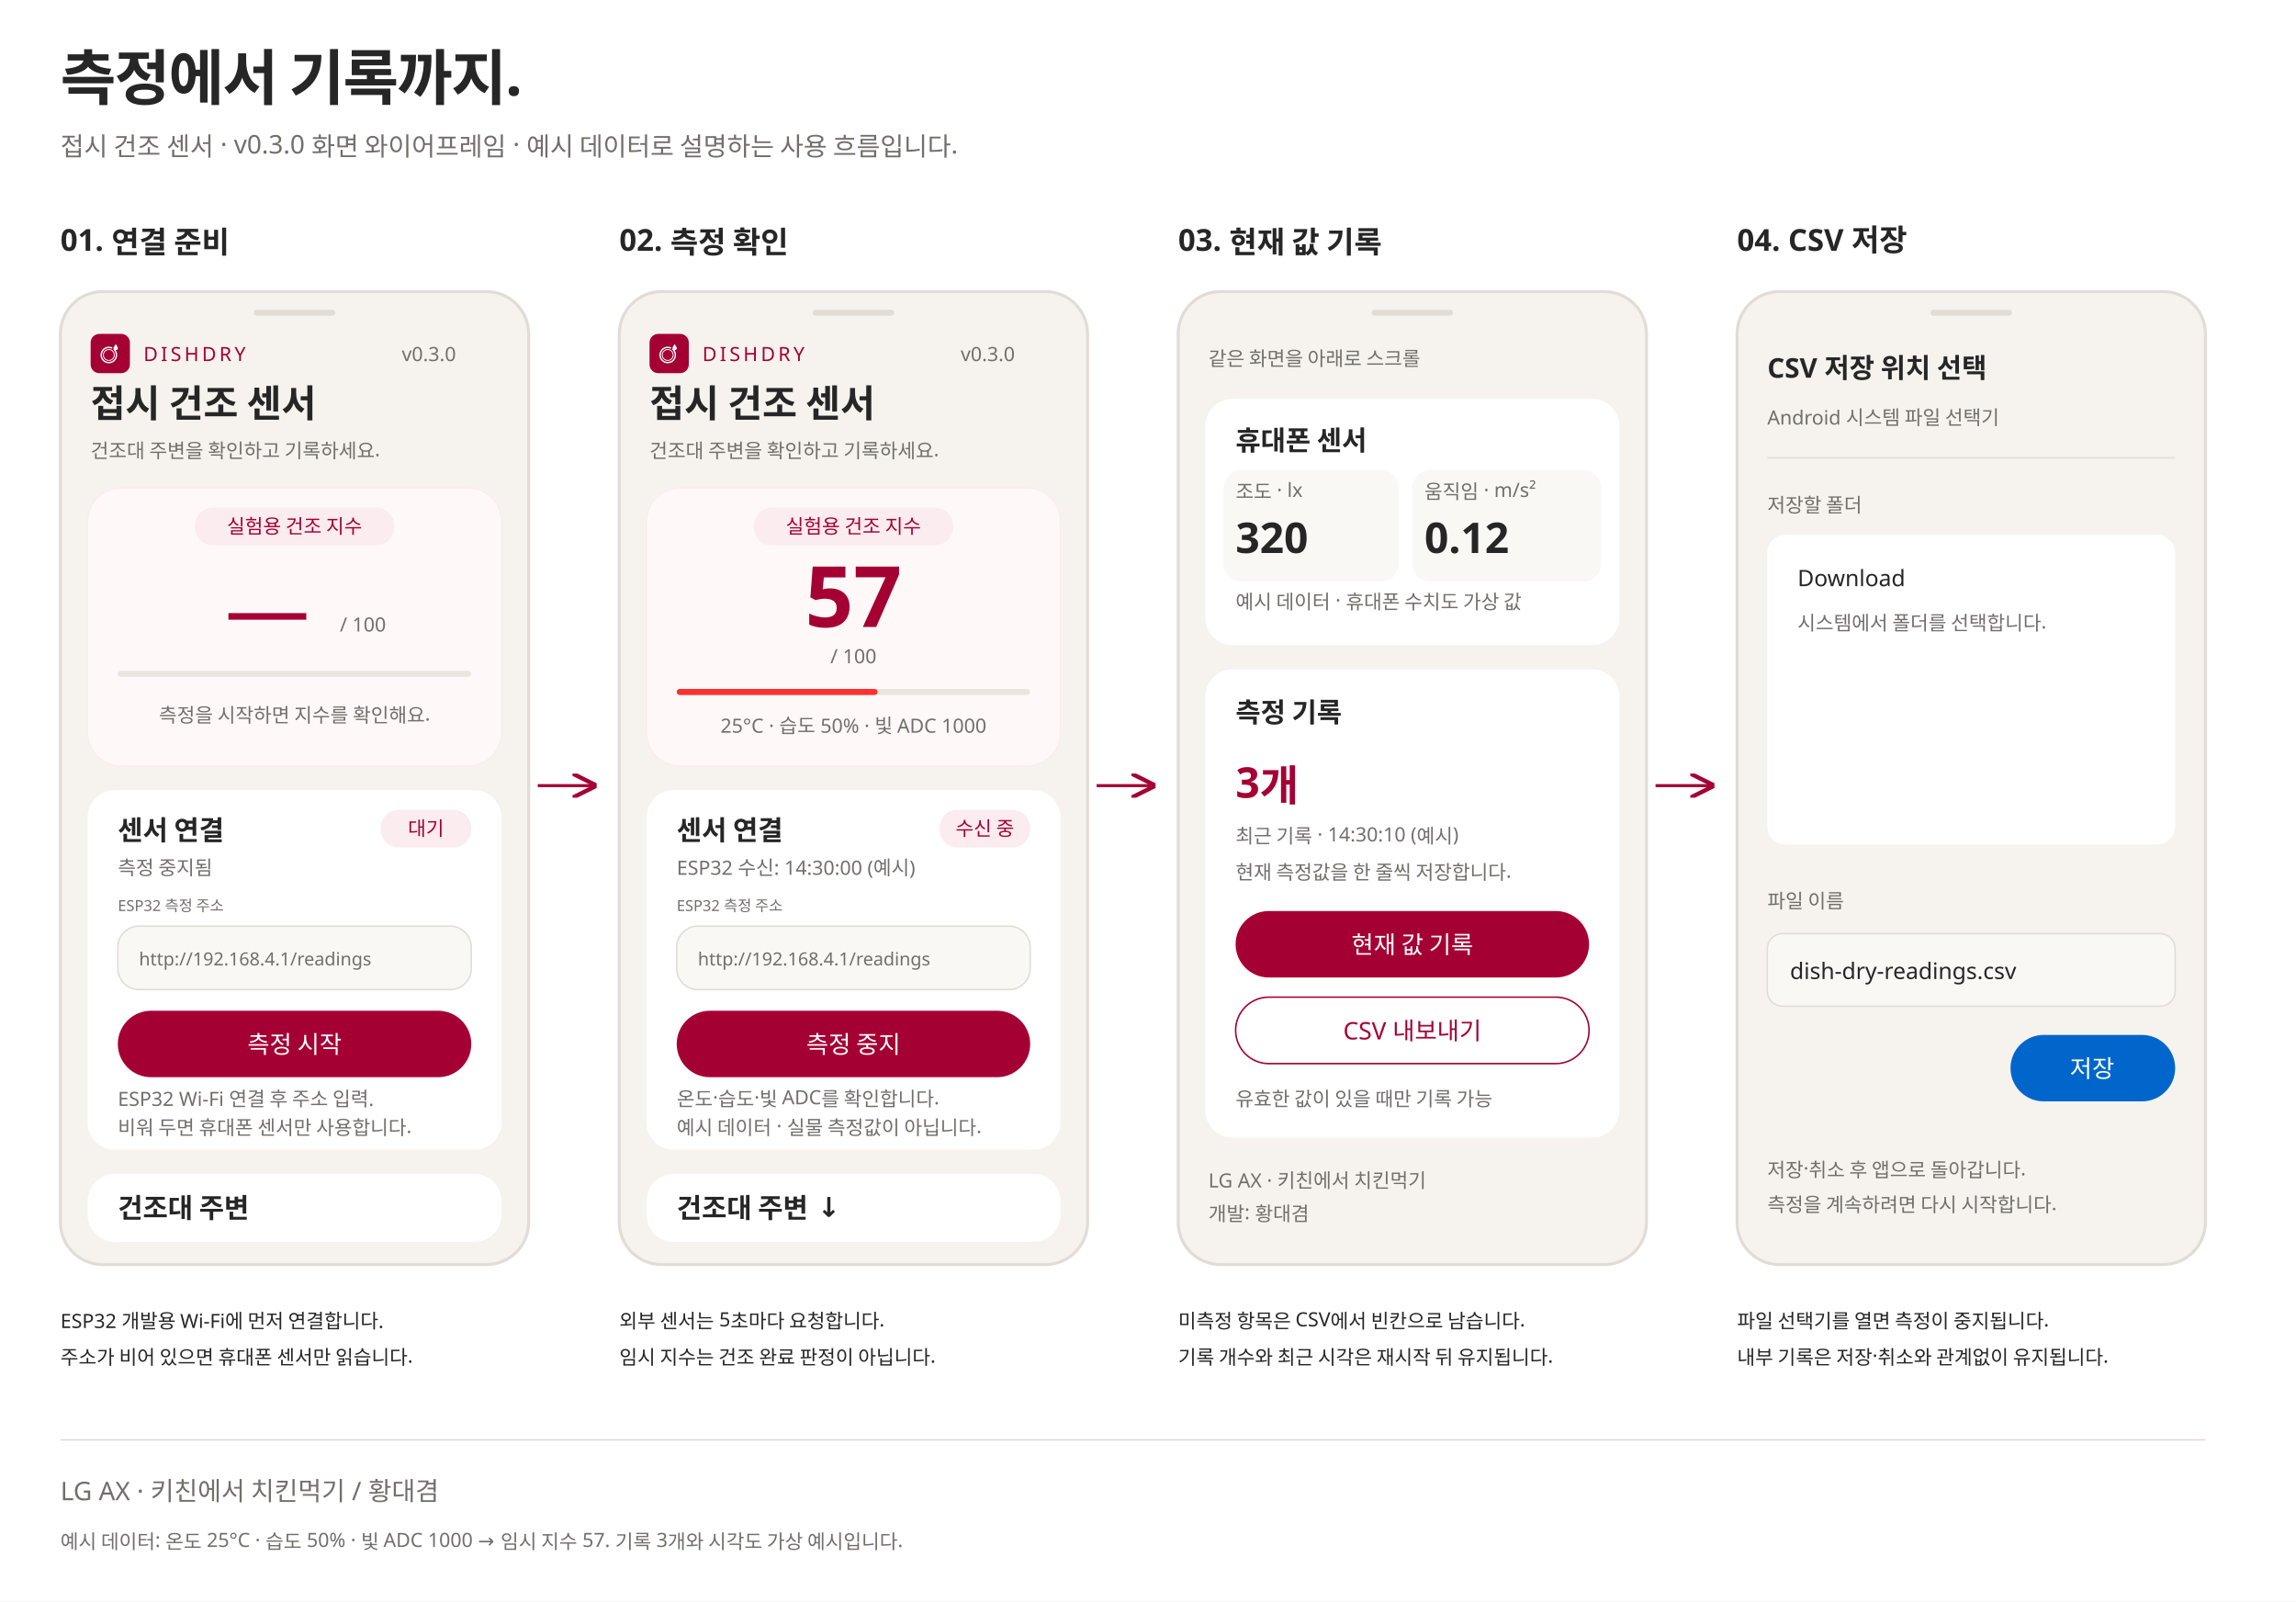
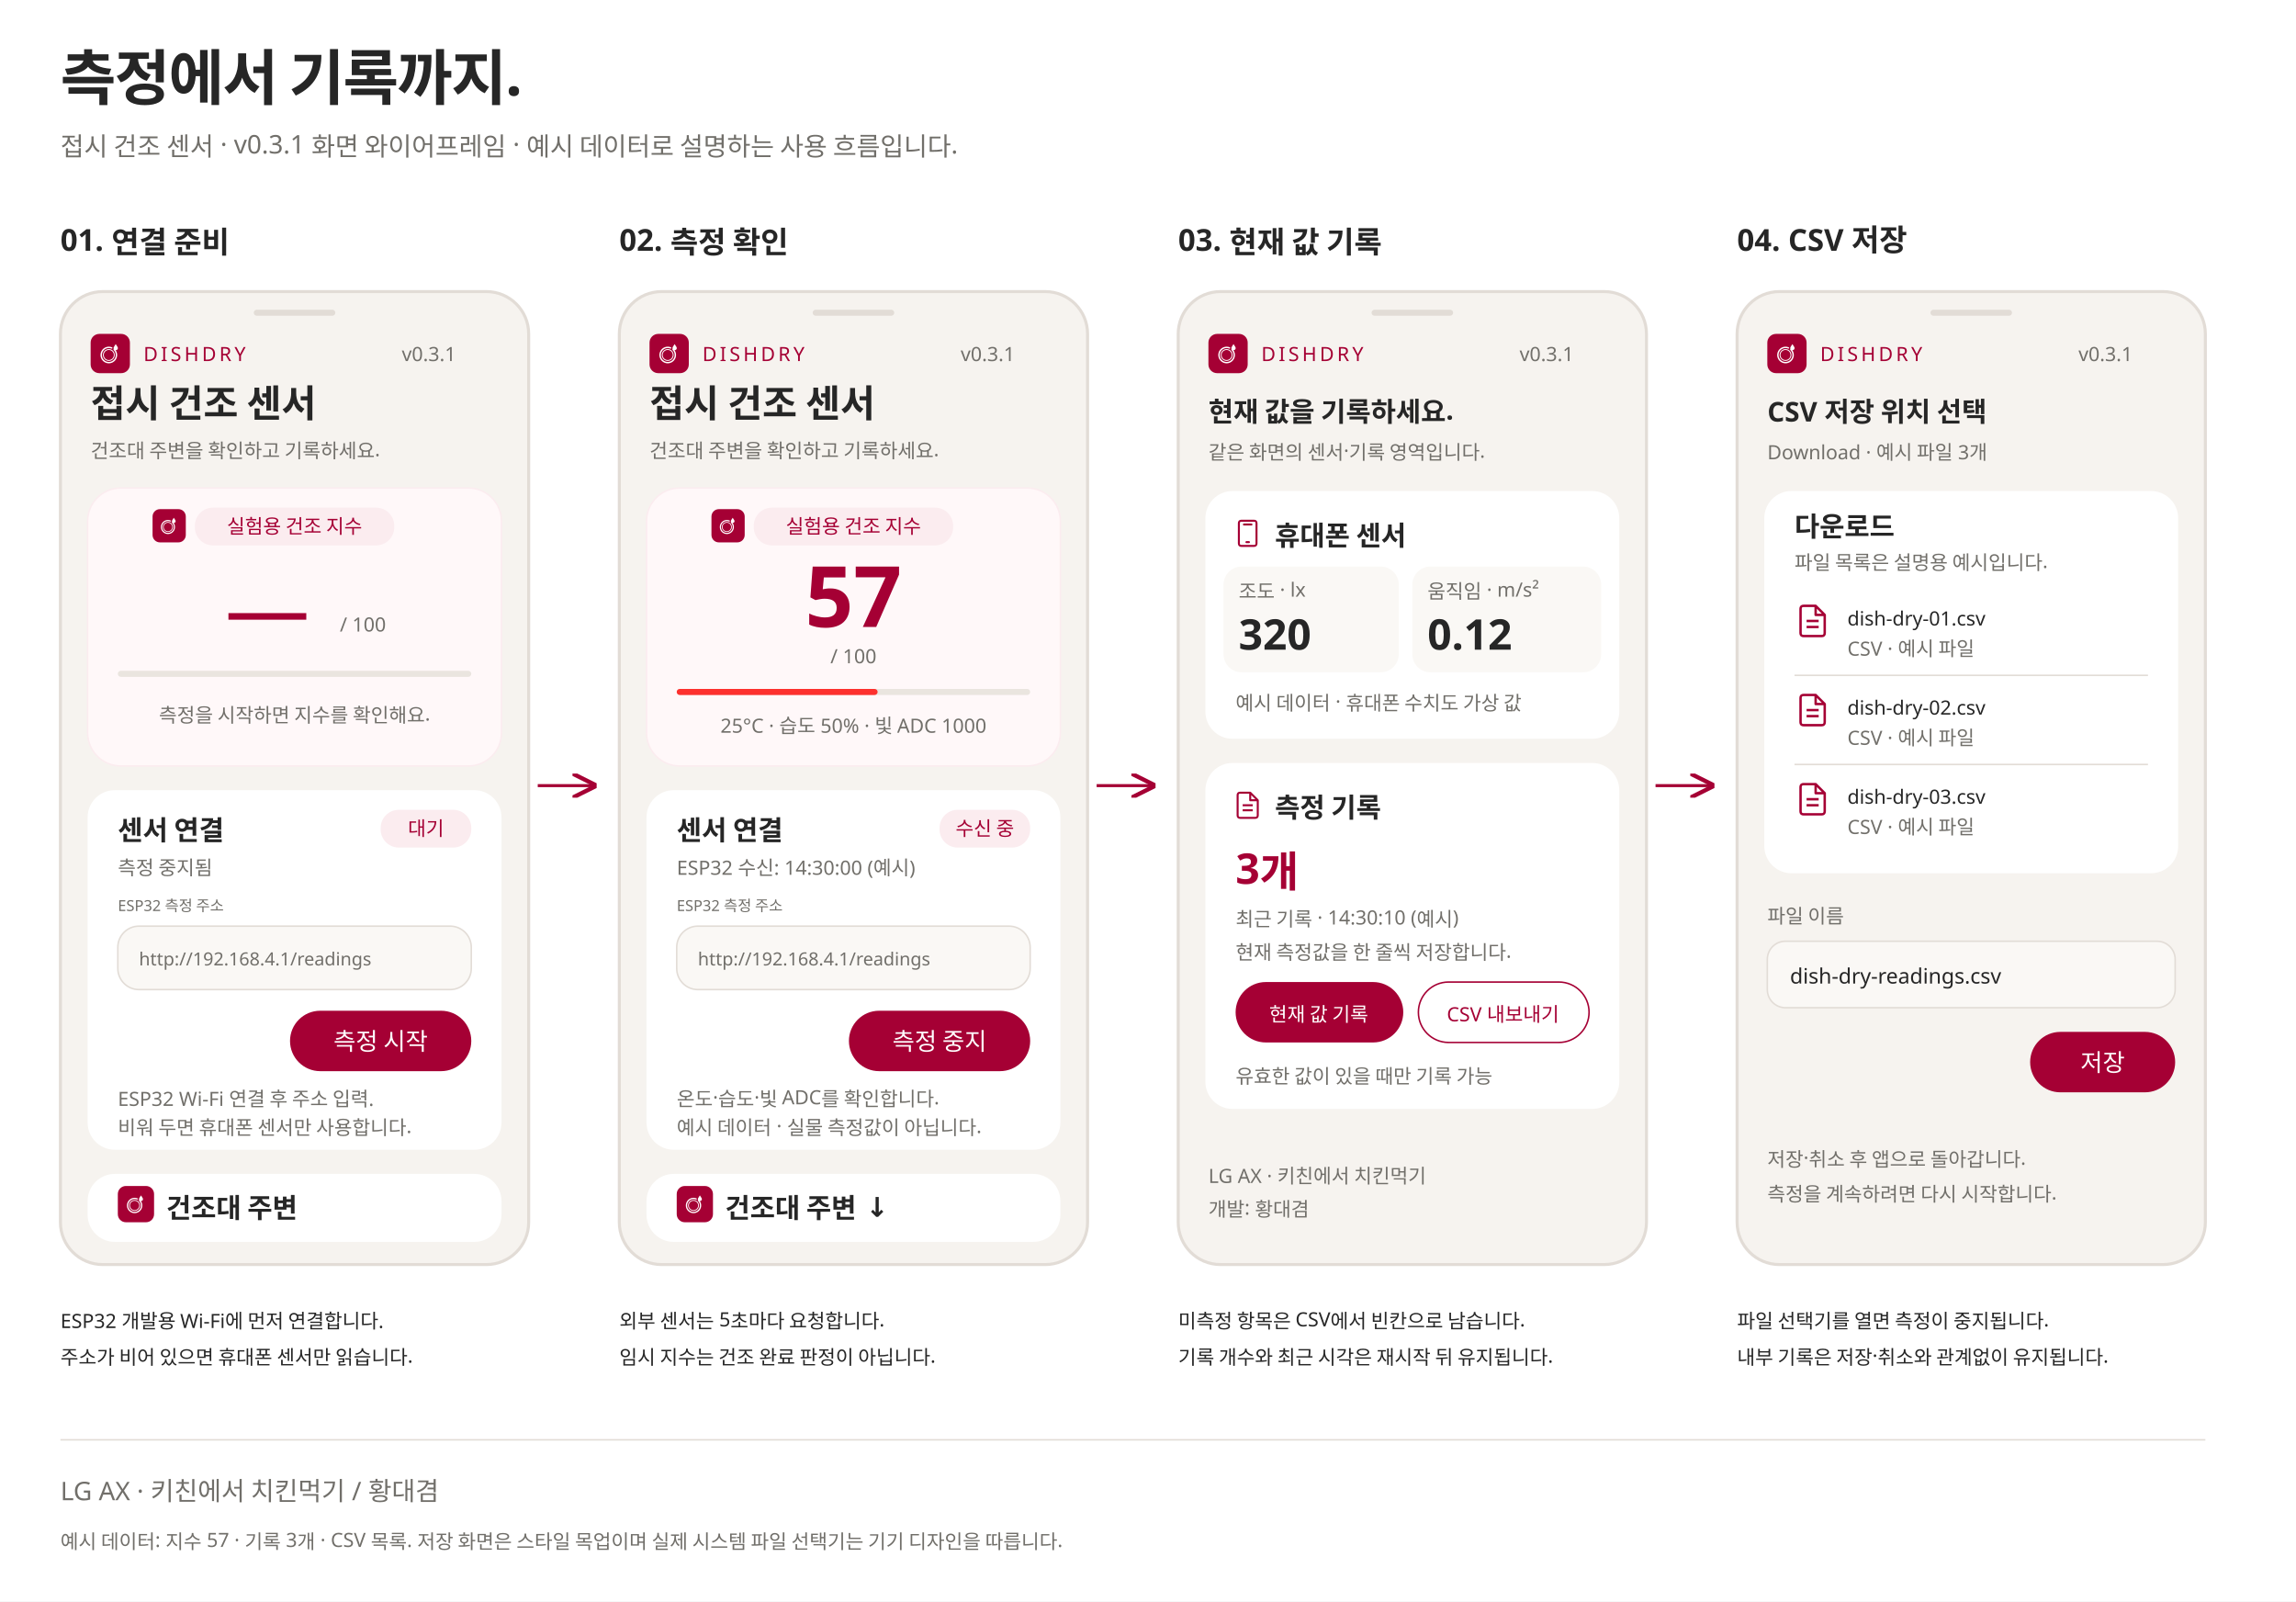
<svg xmlns="http://www.w3.org/2000/svg" width="1520" height="1060" viewBox="0 0 1520 1060">
  <style>
    text{font-family:'Malgun Gothic','Noto Sans KR',sans-serif;fill:#262626}
    .title{font-size:40px;font-weight:700;letter-spacing:-1px}.subtitle{font-size:17px;fill:#716f6a}
    .step{font-size:20px;font-weight:700}.label{font-size:13px;fill:#716f6a}.body{font-size:15px}
    .section{font-size:18px;font-weight:700}.value{font-size:28px;font-weight:700}.action{font-size:16px;fill:#fff}
    .card{fill:#fff}.phone{fill:#f6f3ef;stroke:#e2dcd6;stroke-width:2}.primary{fill:#a50034}
    .secondary{fill:#fff;stroke:#a50034}.field{fill:#faf8f5;stroke:#e2dcd6}.muted{fill:#716f6a}
  </style>
  <defs>
    <symbol id="app-mark" viewBox="0 0 108 108">
      <rect width="108" height="108" rx="24" fill="#a50034" />
      <path d="M64.8,43.1 A21,21 0,1 1,58,38.6" fill="none" stroke="#fff" stroke-width="3.8" stroke-linecap="round" />
      <path d="M50,43 A15,15 0,1 1,50,73 A15,15 0,1 1,50,43" fill="none" stroke="#fff" stroke-width="2.4" />
      <path d="M69,28 C67,32 63,36 63,39 C63,42.3 65.7,45 69,45 C72.3,45 75,42.3 75,39 C75,36 71,32 69,28 Z" fill="#fff" />
    </symbol>
+     <symbol id="file-mark" viewBox="0 0 24 24">
+       <path d="M6,2 L14,2 L20,8 L20,20 Q20,22 18,22 L6,22 Q4,22 4,20 L4,4 Q4,2 6,2 Z M14,2 L14,8 L20,8 M8,12 L16,12 M8,16 L16,16" fill="none" stroke="#a50034" stroke-width="1.6" stroke-linejoin="round" />
+     </symbol>
+     <symbol id="phone-mark" viewBox="0 0 24 24">
+       <path d="M7,2 L17,2 Q19,2 19,4 L19,20 Q19,22 17,22 L7,22 Q5,22 5,20 L5,4 Q5,2 7,2 Z M9,5 L15,5 M11,19 L13,19" fill="none" stroke="#a50034" stroke-width="1.6" stroke-linecap="round" />
+     </symbol>
    <marker id="arrow" markerWidth="8" markerHeight="8" refX="7" refY="4" orient="auto">
      <path d="M0 0L8 4L0 8" fill="none" stroke="#a50034" stroke-width="1.4" />
    </marker>
  </defs>
  <rect width="1520" height="1060" fill="#fff" />
  <text x="40" y="66" class="title">측정에서 기록까지.</text>
-   <text x="40" y="103" class="subtitle">접시 건조 센서 · v0.3.0 화면 와이어프레임 · 예시 데이터로 설명하는 사용 흐름입니다.</text>
+   <text x="40" y="103" class="subtitle">접시 건조 센서 · v0.3.1 화면 와이어프레임 · 예시 데이터로 설명하는 사용 흐름입니다.</text>
  <text x="40" y="166" class="step">01. 연결 준비</text>
  <text x="410" y="166" class="step">02. 측정 확인</text>
  <text x="780" y="166" class="step">03. 현재 값 기록</text>
  <text x="1150" y="166" class="step">04. CSV 저장</text>
  <g fill="none" stroke="#a50034" stroke-width="2" marker-end="url(#arrow)">
    <path d="M356 520H393" />
    <path d="M726 520H763" />
    <path d="M1096 520H1133" />
  </g>
  <g transform="translate(40 193)">
    <rect width="310" height="644" rx="28" class="phone" />
    <rect x="128" y="12" width="54" height="4" rx="2" fill="#e2dcd6" />
    <use href="#app-mark" x="20" y="28" width="26" height="26" />
    <text x="55" y="46" class="label" style="letter-spacing:2px;fill:#a50034">DISHDRY</text>
-     <text x="226" y="46" class="label">v0.3.0</text>
+     <text x="226" y="46" class="label">v0.3.1</text>
    <text x="20" y="83" style="font-size:25px;font-weight:700">접시 건조 센서</text>
    <text x="20" y="110" class="label">건조대 주변을 확인하고 기록하세요.</text>
    <rect x="18" y="130" width="274" height="184" rx="22" fill="#fff8f9" stroke="#fbecef" />
+     <use href="#app-mark" x="61" y="144" width="22" height="22" />
    <rect x="89" y="143" width="132" height="25" rx="12" fill="#fbecef" />
    <text x="155" y="160" text-anchor="middle" class="label" style="fill:#a50034">실험용 건조 지수</text>
    <text x="137" y="230" text-anchor="middle" style="font-size:56px;fill:#a50034">—</text>
    <text x="185" y="225" class="label">/ 100</text>
    <rect x="38" y="251" width="234" height="4" rx="2" fill="#eae5df" />
    <text x="155" y="285" text-anchor="middle" class="label">측정을 시작하면 지수를 확인해요.</text>
    <rect x="18" y="330" width="274" height="238" rx="18" class="card" />
    <text x="38" y="363" class="section">센서 연결</text>
    <rect x="212" y="343" width="60" height="25" rx="12" fill="#fbecef" />
    <text x="242" y="360" text-anchor="middle" class="label" style="fill:#a50034">대기</text>
    <text x="38" y="386" class="label">측정 중지됨</text>
    <rect x="38" y="420" width="234" height="42" rx="14" class="field" />
    <text x="38" y="410" style="font-size:10px;fill:#716f6a">ESP32 측정 주소</text>
    <text x="52" y="446" style="font-size:12px;fill:#716f6a">http://192.168.4.1/readings</text>
-     <rect x="38" y="476" width="234" height="44" rx="22" class="primary" />
-     <text x="155" y="504" text-anchor="middle" class="action">측정 시작</text>
+     <rect x="152" y="476" width="120" height="40" rx="20" class="primary" />
+     <text x="212" y="502" text-anchor="middle" class="action">측정 시작</text>
    <text x="38" y="539" class="label">ESP32 Wi-Fi 연결 후 주소 입력.</text>
    <text x="38" y="558" class="label">비워 두면 휴대폰 센서만 사용합니다.</text>
    <rect x="18" y="584" width="274" height="45" rx="18" class="card" />
-     <text x="38" y="613" class="section">건조대 주변</text>
+     <use href="#app-mark" x="38" y="592" width="24" height="24" />
+     <text x="70" y="613" class="section">건조대 주변</text>
  </g>
  <g transform="translate(410 193)">
    <rect width="310" height="644" rx="28" class="phone" />
    <rect x="128" y="12" width="54" height="4" rx="2" fill="#e2dcd6" />
    <use href="#app-mark" x="20" y="28" width="26" height="26" />
    <text x="55" y="46" class="label" style="letter-spacing:2px;fill:#a50034">DISHDRY</text>
-     <text x="226" y="46" class="label">v0.3.0</text>
+     <text x="226" y="46" class="label">v0.3.1</text>
    <text x="20" y="83" style="font-size:25px;font-weight:700">접시 건조 센서</text>
    <text x="20" y="110" class="label">건조대 주변을 확인하고 기록하세요.</text>
    <rect x="18" y="130" width="274" height="184" rx="22" fill="#fff8f9" stroke="#fbecef" />
+     <use href="#app-mark" x="61" y="144" width="22" height="22" />
    <rect x="89" y="143" width="132" height="25" rx="12" fill="#fbecef" />
    <text x="155" y="160" text-anchor="middle" class="label" style="fill:#a50034">실험용 건조 지수</text>
    <text x="155" y="222" text-anchor="middle" style="font-size:56px;font-weight:700;fill:#a50034">57</text>
    <text x="155" y="246" text-anchor="middle" class="label">/ 100</text>
    <rect x="38" y="263" width="234" height="4" rx="2" fill="#eae5df" />
    <rect x="38" y="263" width="133" height="4" rx="2" fill="#fd312e" />
    <text x="155" y="292" text-anchor="middle" class="label">25°C · 습도 50% · 빛 ADC 1000</text>
    <rect x="18" y="330" width="274" height="238" rx="18" class="card" />
    <text x="38" y="363" class="section">센서 연결</text>
    <rect x="212" y="343" width="60" height="25" rx="12" fill="#fbecef" />
    <text x="242" y="360" text-anchor="middle" class="label" style="fill:#a50034">수신 중</text>
    <text x="38" y="386" class="label">ESP32 수신: 14:30:00 (예시)</text>
    <rect x="38" y="420" width="234" height="42" rx="14" class="field" />
    <text x="38" y="410" style="font-size:10px;fill:#716f6a">ESP32 측정 주소</text>
    <text x="52" y="446" style="font-size:12px;fill:#716f6a">http://192.168.4.1/readings</text>
-     <rect x="38" y="476" width="234" height="44" rx="22" class="primary" />
-     <text x="155" y="504" text-anchor="middle" class="action">측정 중지</text>
+     <rect x="152" y="476" width="120" height="40" rx="20" class="primary" />
+     <text x="212" y="502" text-anchor="middle" class="action">측정 중지</text>
    <text x="38" y="539" class="label">온도·습도·빛 ADC를 확인합니다.</text>
    <text x="38" y="558" class="label">예시 데이터 · 실물 측정값이 아닙니다.</text>
    <rect x="18" y="584" width="274" height="45" rx="18" class="card" />
-     <text x="38" y="613" class="section">건조대 주변 ↓</text>
+     <use href="#app-mark" x="38" y="592" width="24" height="24" />
+     <text x="70" y="613" class="section">건조대 주변 ↓</text>
  </g>
  <g transform="translate(780 193)">
    <rect width="310" height="644" rx="28" class="phone" />
    <rect x="128" y="12" width="54" height="4" rx="2" fill="#e2dcd6" />
-     <text x="20" y="49" class="label">같은 화면을 아래로 스크롤</text>
-     <rect x="18" y="71" width="274" height="163" rx="18" class="card" />
-     <rect x="30" y="118" width="116" height="74" rx="12" fill="#faf8f5" />
-     <rect x="155" y="118" width="125" height="74" rx="12" fill="#faf8f5" />
-     <text x="38" y="105" class="section">휴대폰 센서</text>
-     <text x="38" y="137" class="label">조도 · lx</text>
-     <text x="163" y="137" class="label">움직임 · m/s²</text>
-     <text x="38" y="173" class="value">320</text>
-     <text x="163" y="173" class="value">0.12</text>
-     <text x="38" y="210" class="label">예시 데이터 · 휴대폰 수치도 가상 값</text>
-     <rect x="18" y="250" width="274" height="310" rx="18" class="card" />
-     <text x="38" y="285" class="section">측정 기록</text>
-     <text x="38" y="335" class="value" style="fill:#a50034">3개</text>
-     <text x="38" y="365" class="label">최근 기록 · 14:30:10 (예시)</text>
-     <text x="38" y="389" class="label">현재 측정값을 한 줄씩 저장합니다.</text>
-     <rect x="38" y="410" width="234" height="44" rx="22" class="primary" />
-     <text x="155" y="438" text-anchor="middle" class="action">현재 값 기록</text>
-     <rect x="38" y="467" width="234" height="44" rx="22" class="secondary" />
-     <text x="155" y="495" text-anchor="middle" style="font-size:16px;fill:#a50034">CSV 내보내기</text>
-     <text x="38" y="539" class="label">유효한 값이 있을 때만 기록 가능</text>
-     <text x="20" y="593" class="label">LG AX · 키친에서 치킨먹기</text>
-     <text x="20" y="615" class="label">개발: 황대겸</text>
+     <use href="#app-mark" x="20" y="28" width="26" height="26" />
+     <text x="55" y="46" class="label" style="letter-spacing:2px;fill:#a50034">DISHDRY</text>
+     <text x="226" y="46" class="label">v0.3.1</text>
+     <text x="20" y="86" class="section">현재 값을 기록하세요.</text>
+     <text x="20" y="111" class="label">같은 화면의 센서·기록 영역입니다.</text>
+     <rect x="18" y="132" width="274" height="164" rx="18" class="card" />
+     <use href="#phone-mark" x="36" y="150" width="20" height="20" />
+     <text x="64" y="168" class="section">휴대폰 센서</text>
+     <rect x="30" y="182" width="116" height="70" rx="12" fill="#faf8f5" />
+     <rect x="155" y="182" width="125" height="70" rx="12" fill="#faf8f5" />
+     <text x="40" y="203" class="label">조도 · lx</text>
+     <text x="165" y="203" class="label">움직임 · m/s²</text>
+     <text x="40" y="237" class="value">320</text>
+     <text x="165" y="237" class="value">0.12</text>
+     <text x="38" y="277" class="label">예시 데이터 · 휴대폰 수치도 가상 값</text>
+     <rect x="18" y="312" width="274" height="229" rx="18" class="card" />
+     <use href="#file-mark" x="36" y="330" width="20" height="20" />
+     <text x="64" y="348" class="section">측정 기록</text>
+     <text x="38" y="392" class="value" style="fill:#a50034">3개</text>
+     <text x="38" y="420" class="label">최근 기록 · 14:30:10 (예시)</text>
+     <text x="38" y="442" class="label">현재 측정값을 한 줄씩 저장합니다.</text>
+     <rect x="38" y="457" width="111" height="40" rx="20" class="primary" />
+     <text x="93" y="483" text-anchor="middle" class="action" style="font-size:13px">현재 값 기록</text>
+     <rect x="159" y="457" width="113" height="40" rx="20" class="secondary" />
+     <text x="215" y="483" text-anchor="middle" style="font-size:13px;fill:#a50034">CSV 내보내기</text>
+     <text x="38" y="524" class="label">유효한 값이 있을 때만 기록 가능</text>
+     <text x="20" y="590" class="label">LG AX · 키친에서 치킨먹기</text>
+     <text x="20" y="612" class="label">개발: 황대겸</text>
  </g>
  <g transform="translate(1150 193)">
    <rect width="310" height="644" rx="28" class="phone" />
    <rect x="128" y="12" width="54" height="4" rx="2" fill="#e2dcd6" />
-     <text x="20" y="57" class="section">CSV 저장 위치 선택</text>
-     <text x="20" y="88" class="label">Android 시스템 파일 선택기</text>
-     <line x1="20" y1="110" x2="290" y2="110" stroke="#e2dcd6" />
-     <text x="20" y="146" class="label">저장할 폴더</text>
-     <rect x="20" y="161" width="270" height="205" rx="12" class="card" />
-     <text x="40" y="195" class="body">Download</text>
-     <text x="40" y="224" class="label">시스템에서 폴더를 선택합니다.</text>
-     <text x="20" y="408" class="label">파일 이름</text>
-     <rect x="20" y="425" width="270" height="48" rx="10" class="field" />
-     <text x="35" y="455" class="body">dish-dry-readings.csv</text>
-     <rect x="181" y="492" width="109" height="44" rx="22" fill="#0066cc" />
-     <text x="235" y="520" text-anchor="middle" class="action">저장</text>
-     <text x="20" y="586" class="label">저장·취소 후 앱으로 돌아갑니다.</text>
-     <text x="20" y="609" class="label">측정을 계속하려면 다시 시작합니다.</text>
+     <use href="#app-mark" x="20" y="28" width="26" height="26" />
+     <text x="55" y="46" class="label" style="letter-spacing:2px;fill:#a50034">DISHDRY</text>
+     <text x="226" y="46" class="label">v0.3.1</text>
+     <text x="20" y="86" class="section">CSV 저장 위치 선택</text>
+     <text x="20" y="111" class="label">Download · 예시 파일 3개</text>
+     <rect x="18" y="132" width="274" height="253" rx="18" class="card" />
+     <text x="38" y="162" class="section">다운로드</text>
+     <text x="38" y="184" class="label">파일 목록은 설명용 예시입니다.</text>
+     <use href="#file-mark" x="38" y="206" width="24" height="24" />
+     <text x="73" y="221" class="body" style="font-size:13px">dish-dry-01.csv</text>
+     <text x="73" y="241" class="label">CSV · 예시 파일</text>
+     <line x1="38" y1="254" x2="272" y2="254" stroke="#e2dcd6" />
+     <use href="#file-mark" x="38" y="265" width="24" height="24" />
+     <text x="73" y="280" class="body" style="font-size:13px">dish-dry-02.csv</text>
+     <text x="73" y="300" class="label">CSV · 예시 파일</text>
+     <line x1="38" y1="313" x2="272" y2="313" stroke="#e2dcd6" />
+     <use href="#file-mark" x="38" y="324" width="24" height="24" />
+     <text x="73" y="339" class="body" style="font-size:13px">dish-dry-03.csv</text>
+     <text x="73" y="359" class="label">CSV · 예시 파일</text>
+     <text x="20" y="418" class="label">파일 이름</text>
+     <rect x="20" y="430" width="270" height="44" rx="12" class="field" />
+     <text x="35" y="458" class="body" style="font-size:14px">dish-dry-readings.csv</text>
+     <rect x="194" y="490" width="96" height="40" rx="20" class="primary" />
+     <text x="242" y="516" text-anchor="middle" class="action">저장</text>
+     <text x="20" y="579" class="label">저장·취소 후 앱으로 돌아갑니다.</text>
+     <text x="20" y="602" class="label">측정을 계속하려면 다시 시작합니다.</text>
  </g>
  <g class="label">
    <text x="40" y="879">ESP32 개발용 Wi-Fi에 먼저 연결합니다.</text>
    <text x="40" y="903">주소가 비어 있으면 휴대폰 센서만 읽습니다.</text>
    <text x="410" y="879">외부 센서는 5초마다 요청합니다.</text>
    <text x="410" y="903">임시 지수는 건조 완료 판정이 아닙니다.</text>
    <text x="780" y="879">미측정 항목은 CSV에서 빈칸으로 남습니다.</text>
    <text x="780" y="903">기록 개수와 최근 시각은 재시작 뒤 유지됩니다.</text>
    <text x="1150" y="879">파일 선택기를 열면 측정이 중지됩니다.</text>
    <text x="1150" y="903">내부 기록은 저장·취소와 관계없이 유지됩니다.</text>
  </g>
  <line x1="40" y1="953" x2="1460" y2="953" stroke="#e2dcd6" />
  <text x="40" y="993" class="subtitle">LG AX · 키친에서 치킨먹기 / 황대겸</text>
-   <text x="40" y="1025" class="label">예시 데이터: 온도 25°C · 습도 50% · 빛 ADC 1000 → 임시 지수 57. 기록 3개와 시각도 가상 예시입니다.</text>
+   <text x="40" y="1025" class="label">예시 데이터: 지수 57 · 기록 3개 · CSV 목록. 저장 화면은 스타일 목업이며 실제 시스템 파일 선택기는 기기 디자인을 따릅니다.</text>
</svg>
